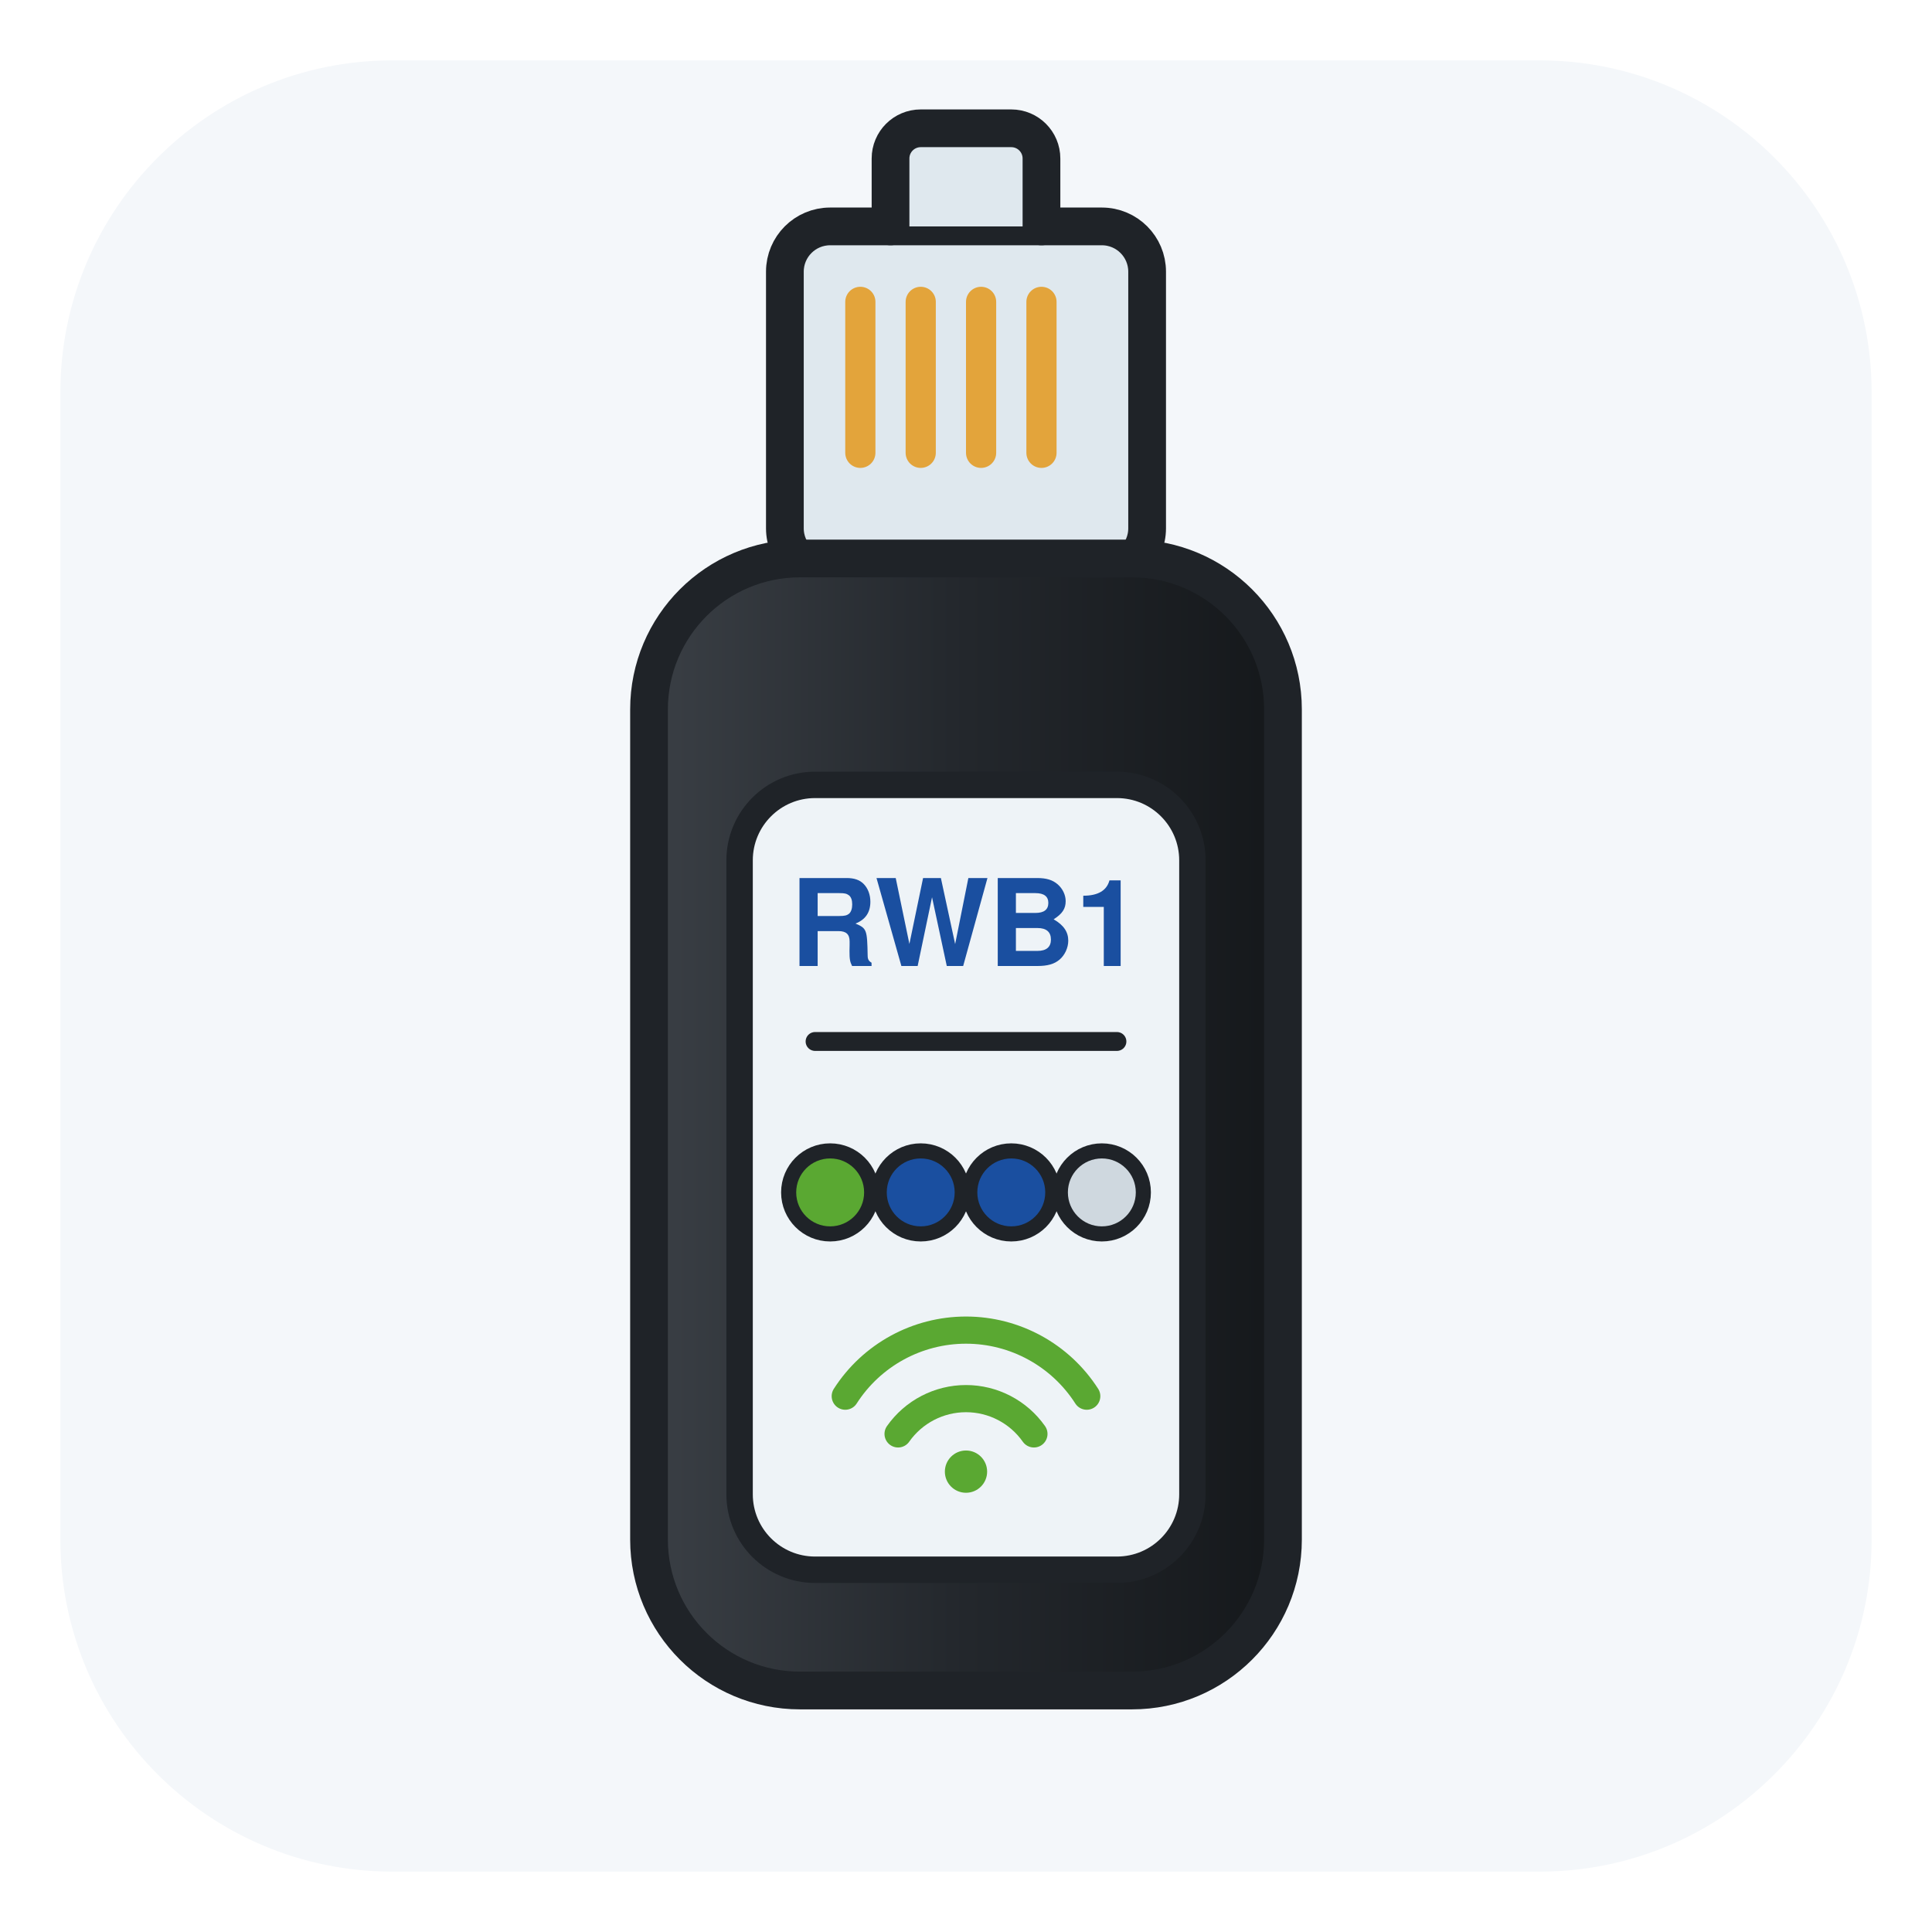
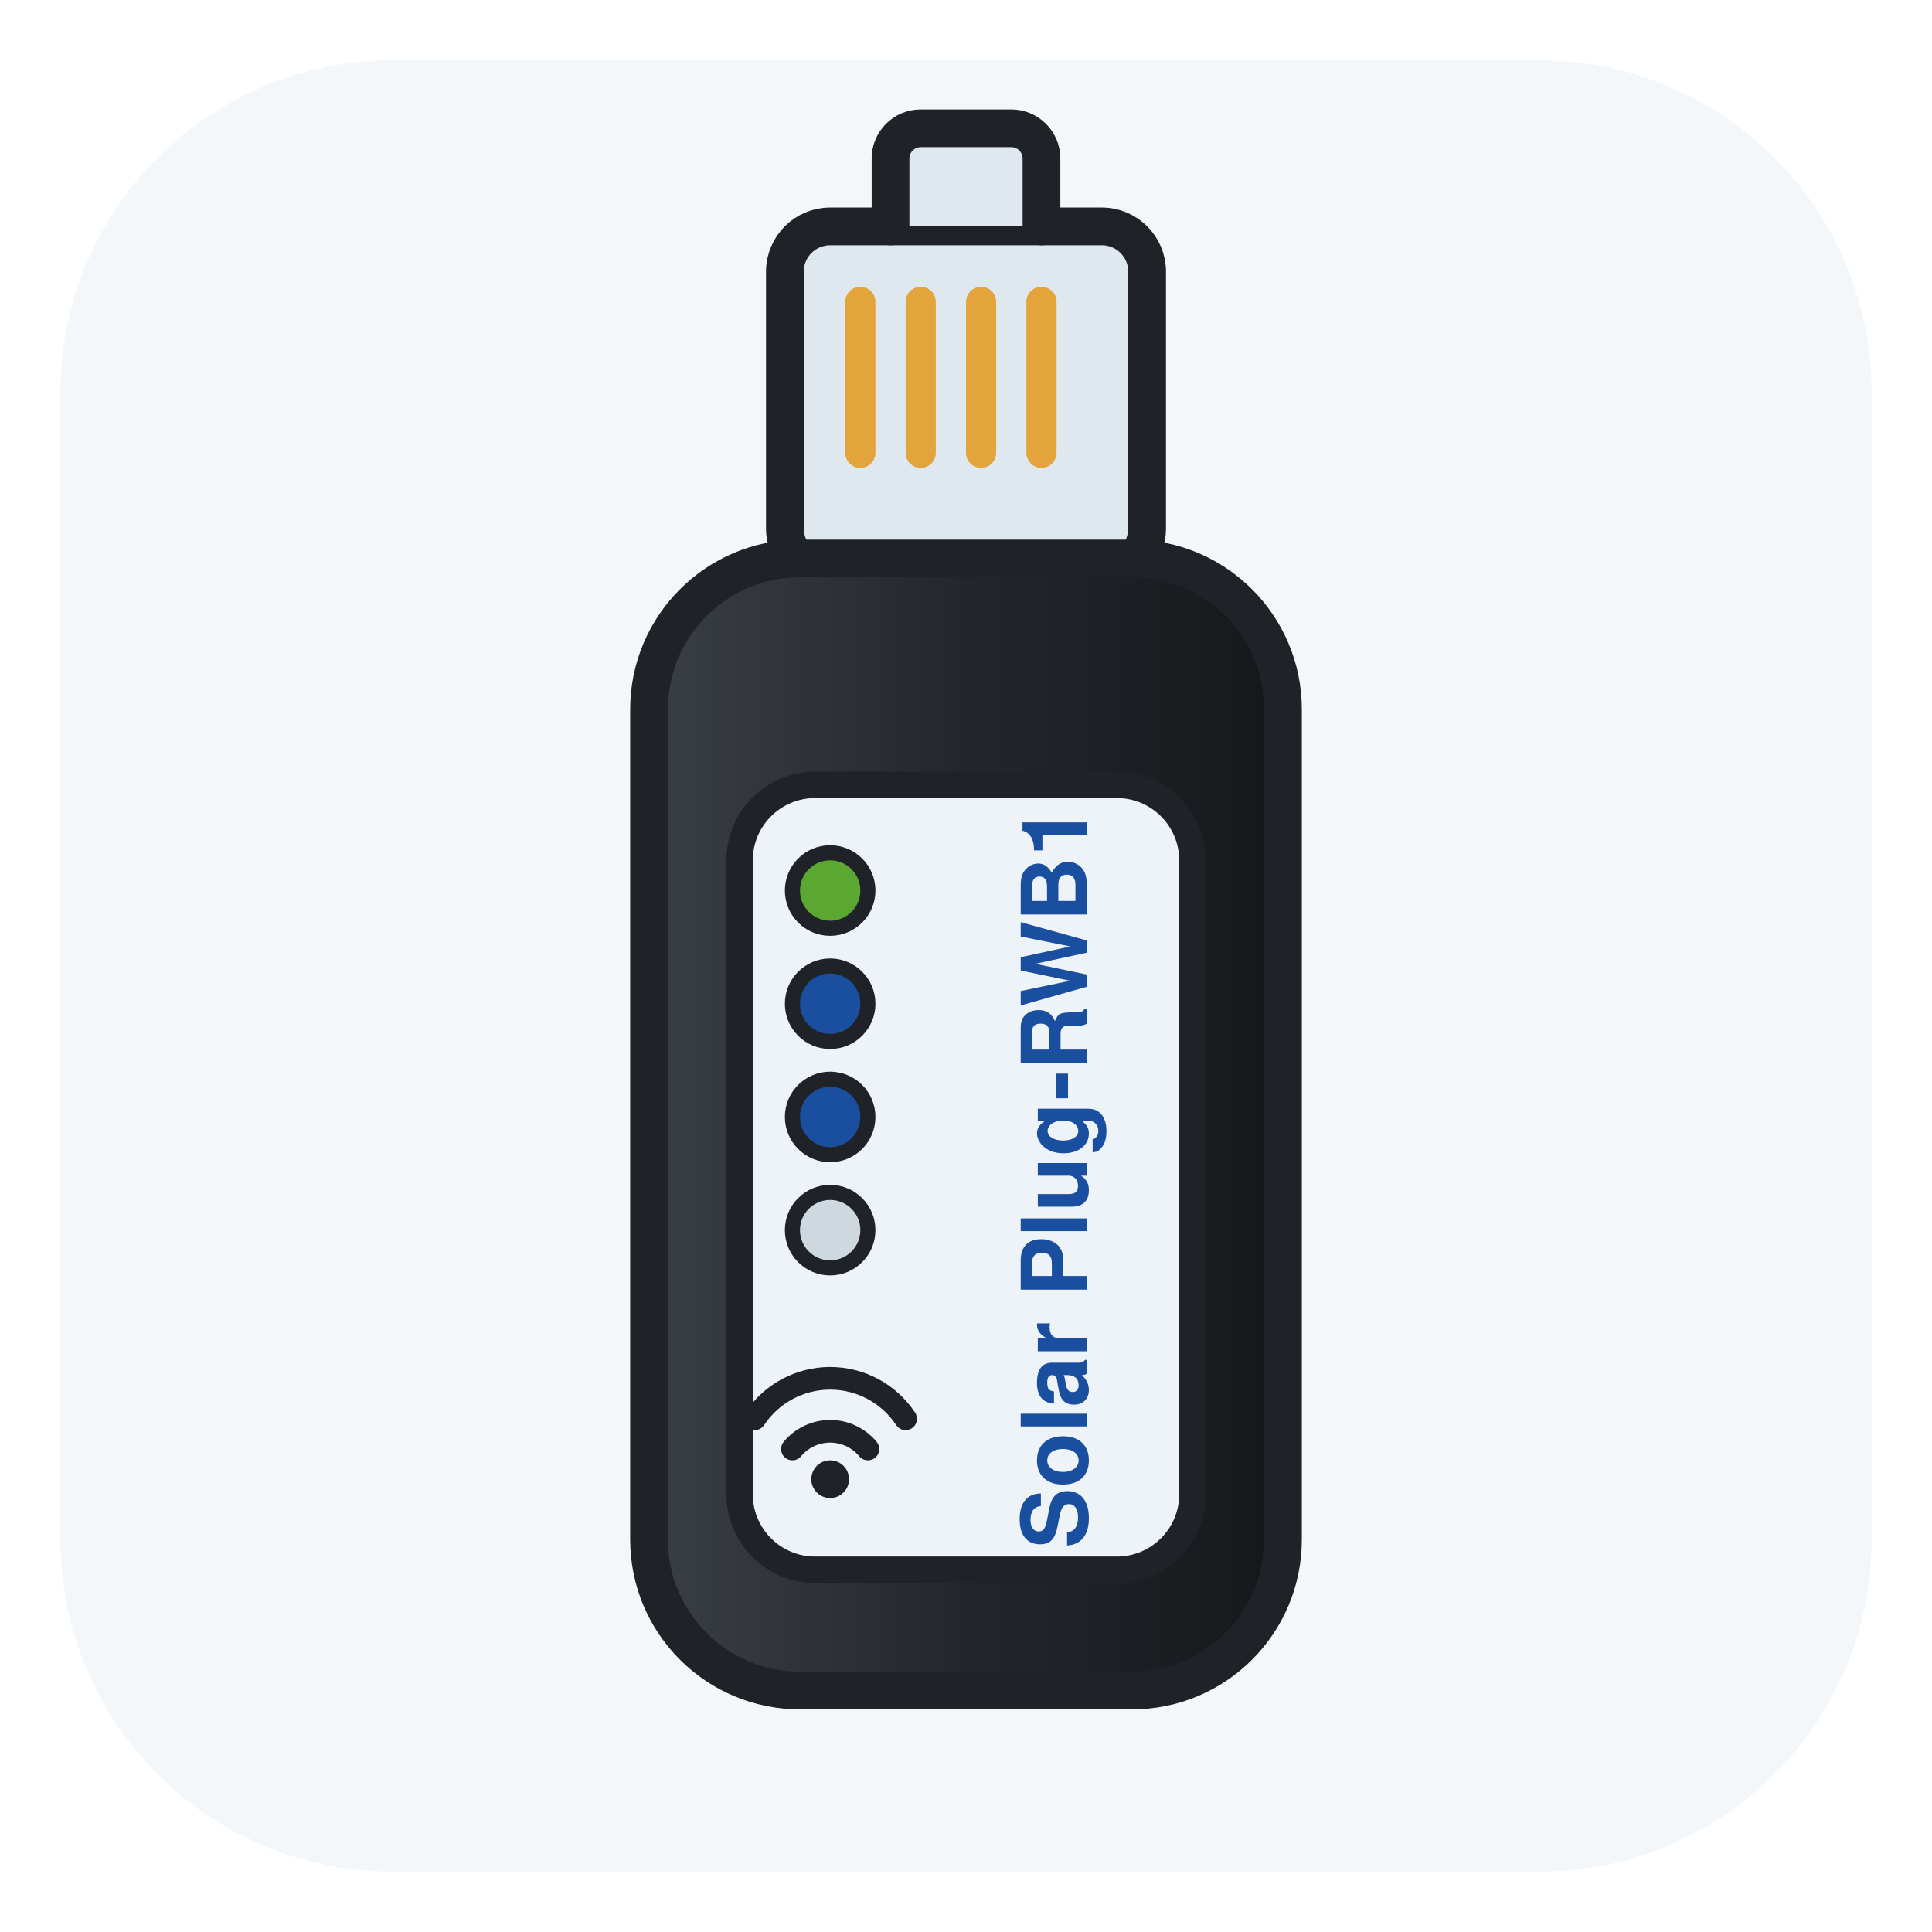
<svg xmlns="http://www.w3.org/2000/svg" viewBox="0 0 256 256" width="256" height="256">
  <defs>
    <linearGradient id="body" x1="0" y1="0" x2="1" y2="0">
      <stop offset="0" stop-color="#3a3f45" />
      <stop offset="0.5" stop-color="#23272c" />
      <stop offset="1" stop-color="#15181b" />
    </linearGradient>
  </defs>
  <rect x="8" y="8" width="240" height="240" rx="44" fill="#f4f7fa" />
  <g stroke="#1f2328" stroke-width="5" stroke-linejoin="round" stroke-linecap="round">
    <rect x="104" y="30" width="48" height="46" rx="6" fill="#dfe8ee" />
    <path d="M118 30 v-9 a4 4 0 0 1 4-4 h12 a4 4 0 0 1 4 4 v9" fill="#dfe8ee" />
    <g stroke="#e3a43b" stroke-width="4">
      <line x1="114" y1="40" x2="114" y2="60" />
      <line x1="122" y1="40" x2="122" y2="60" />
      <line x1="130" y1="40" x2="130" y2="60" />
      <line x1="138" y1="40" x2="138" y2="60" />
    </g>
  </g>
  <rect x="86" y="74" width="84" height="150" rx="20" fill="url(#body)" stroke="#1f2328" stroke-width="5" />
  <rect x="98" y="104" width="60" height="104" rx="10" fill="#eef3f7" stroke="#1f2328" stroke-width="3.5" />
-   <text x="128" y="128" text-anchor="middle" font-family="Helvetica, Arial, sans-serif" font-size="16" font-weight="700" fill="#1a4fa0">RWB1</text>
-   <line x1="108" y1="138" x2="148" y2="138" stroke="#1f2328" stroke-width="2.5" stroke-linecap="round" />
-   <circle cx="110" cy="158" r="5.5" fill="#5aa832" stroke="#1f2328" stroke-width="2" />
-   <circle cx="122" cy="158" r="5.5" fill="#1a4fa0" stroke="#1f2328" stroke-width="2" />
-   <circle cx="134" cy="158" r="5.5" fill="#1a4fa0" stroke="#1f2328" stroke-width="2" />
-   <circle cx="146" cy="158" r="5.5" fill="#cfd8df" stroke="#1f2328" stroke-width="2" />
-   <g fill="none" stroke="#5aa832" stroke-width="3.6" stroke-linecap="round">
-     <path d="M112 185 A19 19 0 0 1 144 185" />
-     <path d="M119 190 A11 11 0 0 1 137 190" />
+   <circle cx="110" cy="118" r="5" fill="#5aa832" stroke="#1f2328" stroke-width="2" />
+   <circle cx="110" cy="133" r="5" fill="#1a4fa0" stroke="#1f2328" stroke-width="2" />
+   <circle cx="110" cy="148" r="5" fill="#1a4fa0" stroke="#1f2328" stroke-width="2" />
+   <circle cx="110" cy="163" r="5" fill="#cfd8df" stroke="#1f2328" stroke-width="2" />
+   <g fill="none" stroke="#1f2328" stroke-width="3" stroke-linecap="round">
+     <path d="M100 188 A12 12 0 0 1 120 188" />
+     <path d="M105 192 A6.5 6.5 0 0 1 115 192" />
  </g>
-   <circle cx="128" cy="195" r="2.8" fill="#5aa832" />
+   <circle cx="110" cy="196" r="2.5" fill="#1f2328" />
+   <text x="144" y="156" text-anchor="middle" font-family="Helvetica, Arial, sans-serif" font-size="12" font-weight="700" fill="#1a4fa0" transform="rotate(-90 144 156)">Solar Plug-RWB1</text>
</svg>
